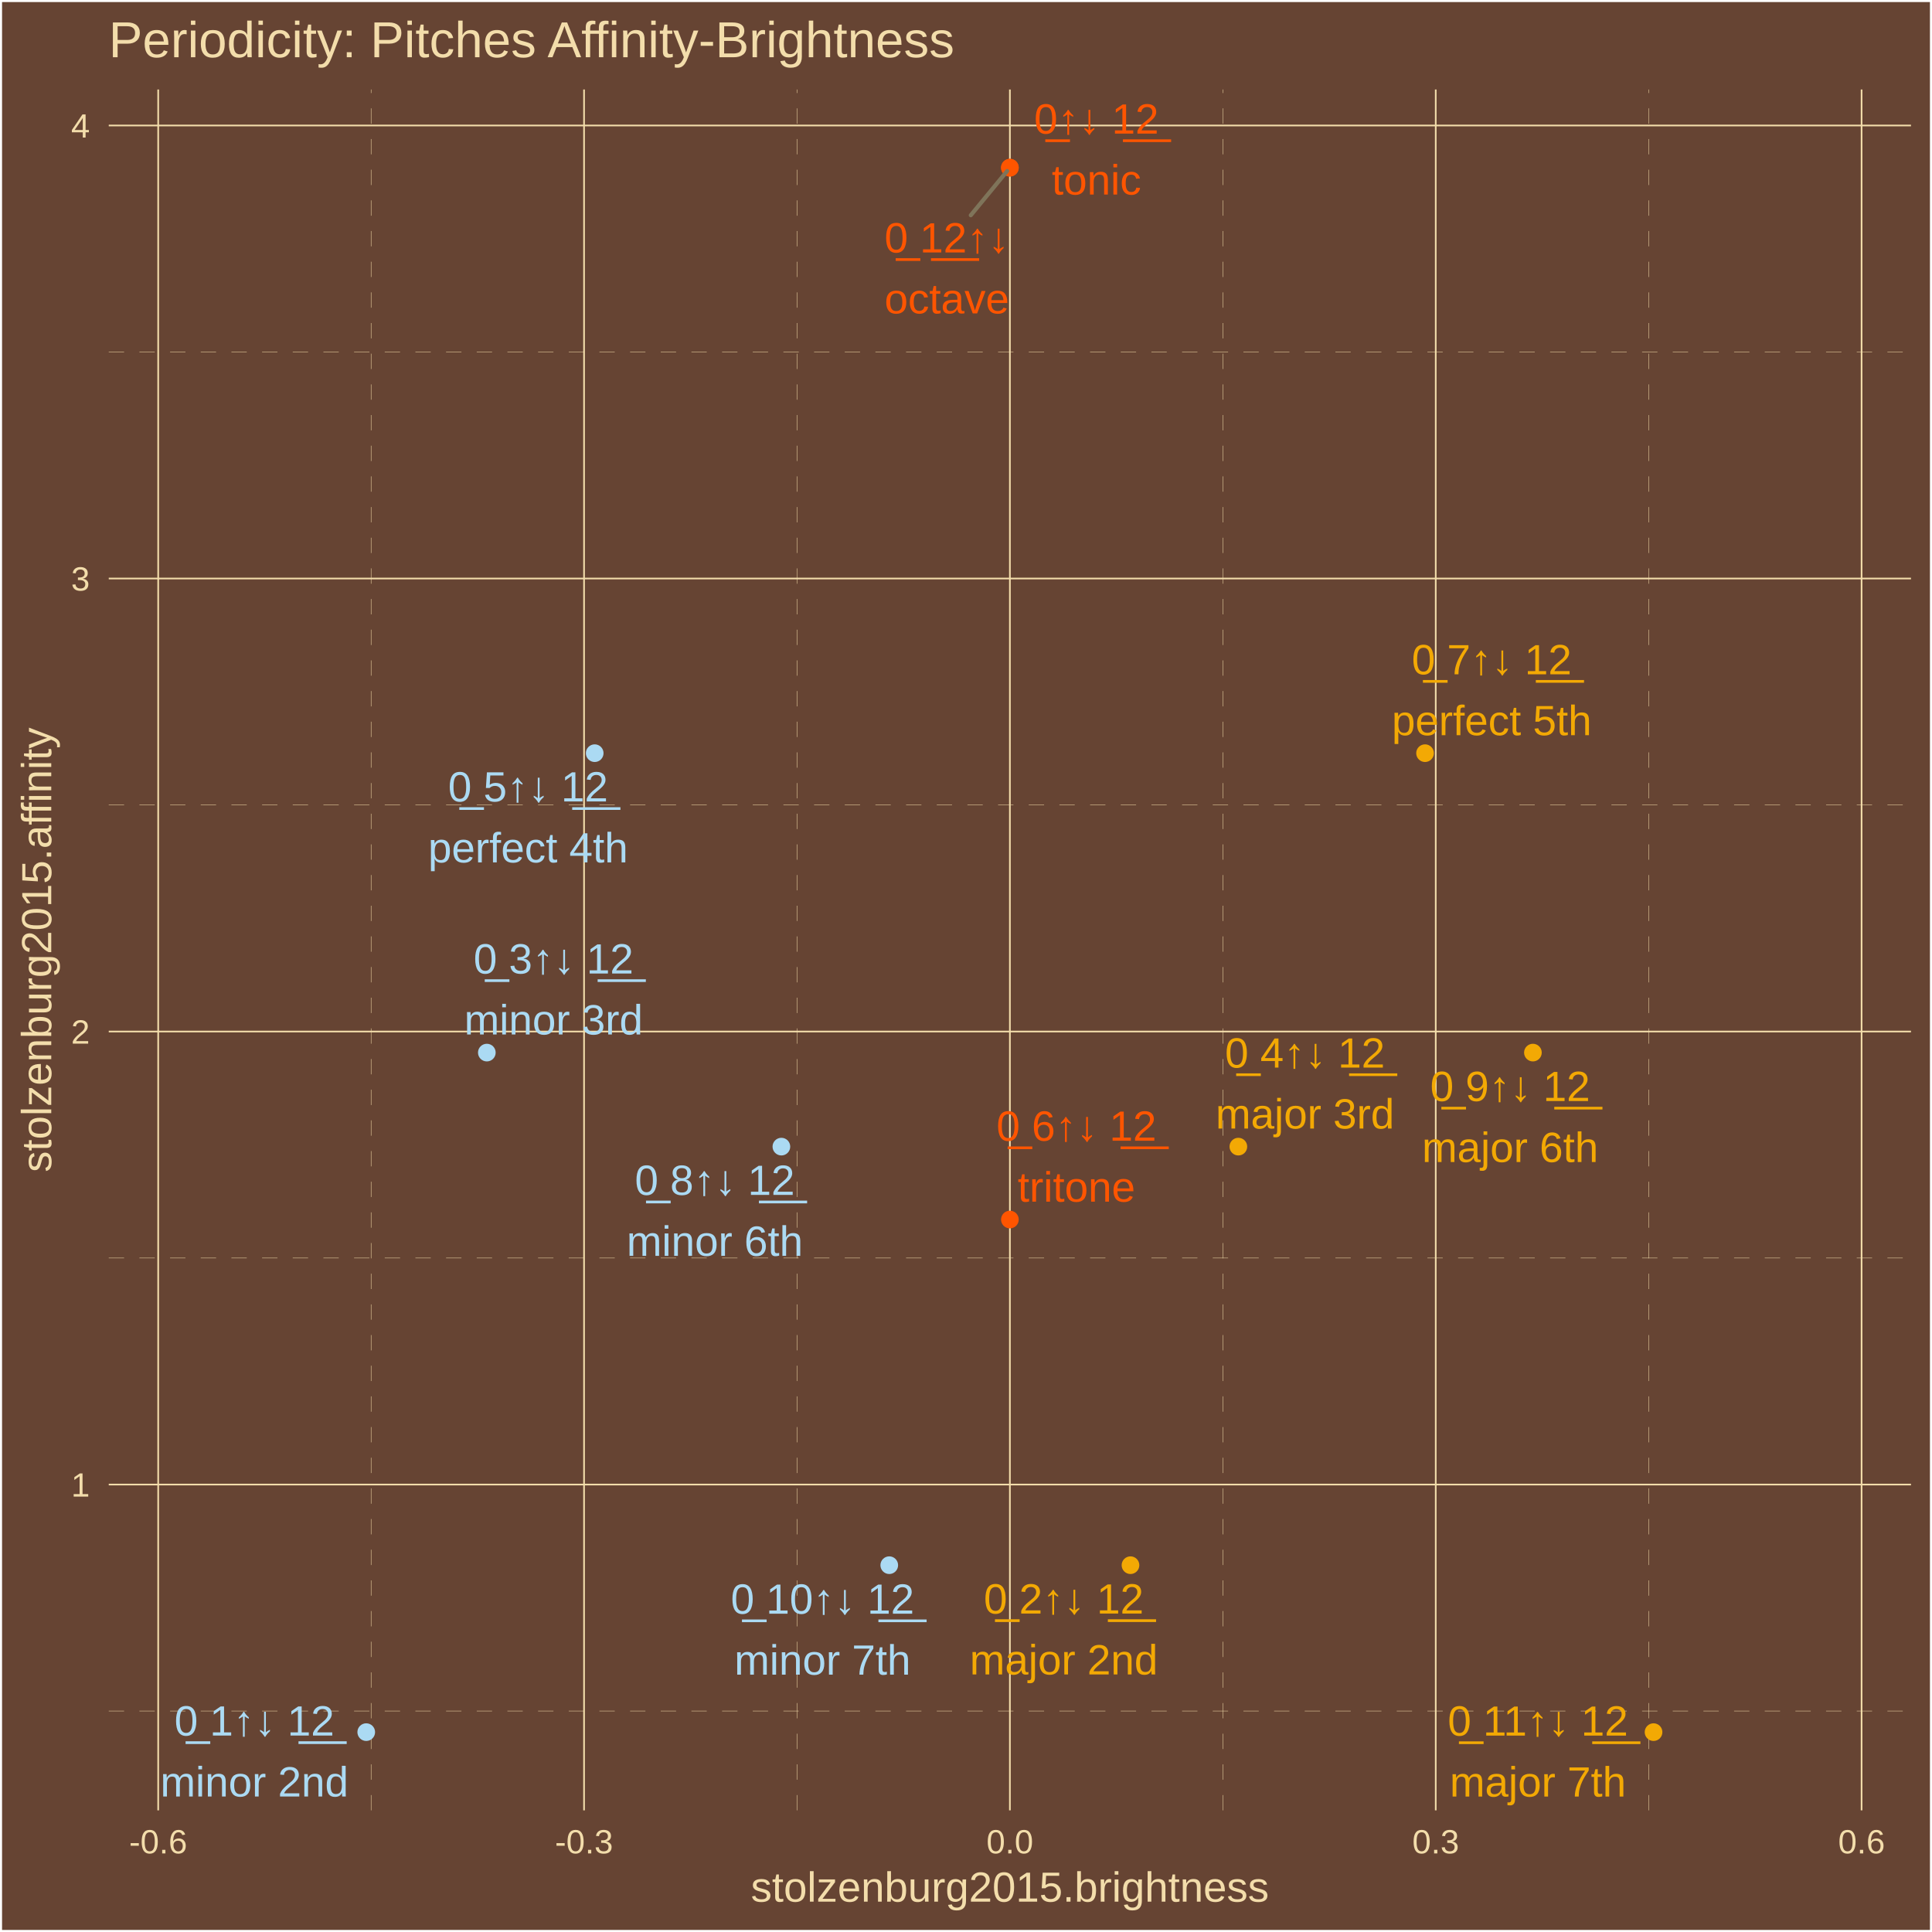
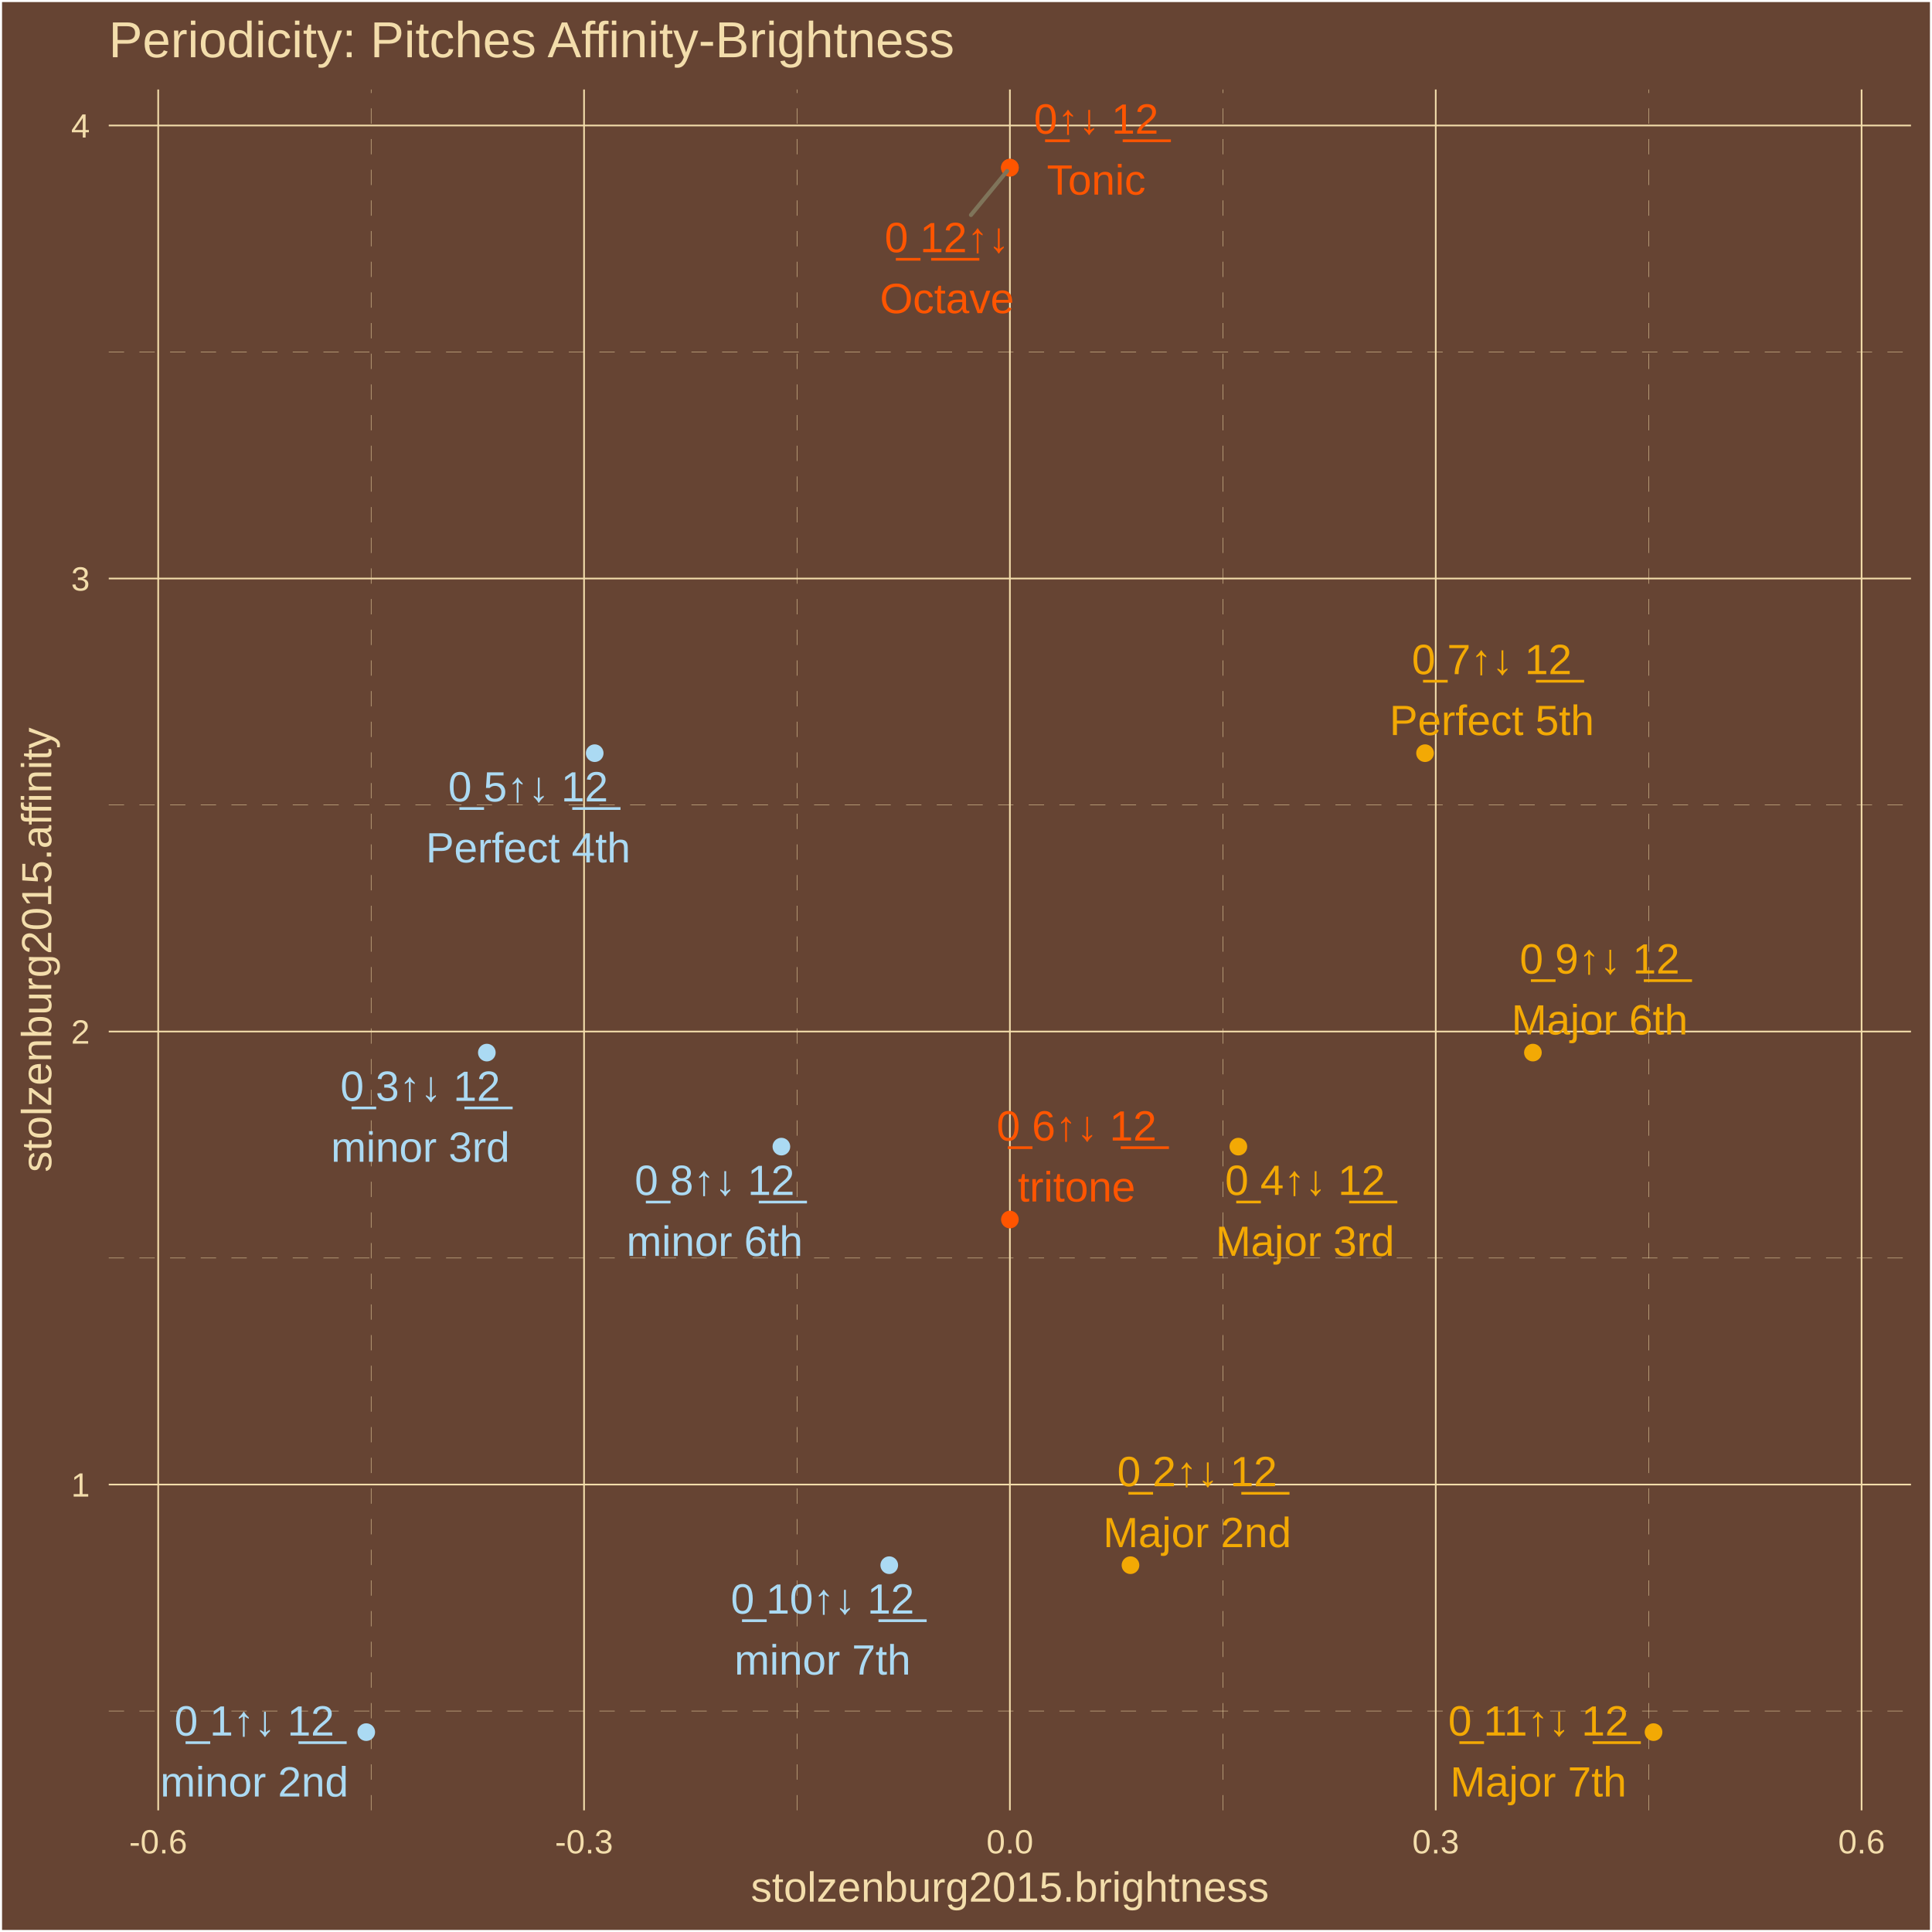
<svg xmlns="http://www.w3.org/2000/svg" class="svglite" width="504.00pt" height="504.00pt" viewBox="0 0 504.00 504.00">
  <defs>
    <style type="text/css">
    .svglite line, .svglite polyline, .svglite polygon, .svglite path, .svglite rect, .svglite circle {
      fill: none;
      stroke: #000000;
      stroke-linecap: round;
      stroke-linejoin: round;
      stroke-miterlimit: 10.00;
    }
    .svglite text {
      white-space: pre;
    }
  </style>
  </defs>
  <rect width="100%" height="100%" style="stroke: none; fill: #664433;" />
  <defs>
    <clipPath id="cpMC4wMHw1MDQuMDB8MC4wMHw1MDQuMDA=">
      <rect x="0.00" y="0.00" width="504.00" height="504.00" />
    </clipPath>
  </defs>
  <g clip-path="url(#cpMC4wMHw1MDQuMDB8MC4wMHw1MDQuMDA=)">
    <rect x="0.00" y="-0" width="504.00" height="504.00" style="stroke-width: 1.07; stroke: #FFFFFF; fill: #664433;" />
  </g>
  <defs>
    <clipPath id="cpMjguMzd8NDk4LjUyfDIzLjM0fDQ3Mi4yNw==">
      <rect x="28.37" y="23.34" width="470.15" height="448.93" />
    </clipPath>
  </defs>
  <g clip-path="url(#cpMjguMzd8NDk4LjUyfDIzLjM0fDQ3Mi4yNw==)">
    <rect x="28.37" y="23.34" width="470.15" height="448.93" style="stroke-width: 1.07; stroke: none; fill: #664433;" />
    <polyline points="28.37,446.36 498.52,446.36 " style="stroke-width: 0.11; stroke: #F3DDAB; stroke-dasharray: 4.00,4.00; stroke-linecap: butt;" />
    <polyline points="28.37,328.18 498.52,328.18 " style="stroke-width: 0.11; stroke: #F3DDAB; stroke-dasharray: 4.00,4.00; stroke-linecap: butt;" />
    <polyline points="28.37,210.00 498.52,210.00 " style="stroke-width: 0.11; stroke: #F3DDAB; stroke-dasharray: 4.00,4.00; stroke-linecap: butt;" />
    <polyline points="28.37,91.83 498.52,91.83 " style="stroke-width: 0.11; stroke: #F3DDAB; stroke-dasharray: 4.00,4.00; stroke-linecap: butt;" />
    <polyline points="96.81,472.27 96.81,23.34 " style="stroke-width: 0.11; stroke: #F3DDAB; stroke-dasharray: 4.00,4.00; stroke-linecap: butt;" />
    <polyline points="207.90,472.27 207.90,23.34 " style="stroke-width: 0.11; stroke: #F3DDAB; stroke-dasharray: 4.00,4.00; stroke-linecap: butt;" />
    <polyline points="318.99,472.27 318.99,23.34 " style="stroke-width: 0.11; stroke: #F3DDAB; stroke-dasharray: 4.00,4.00; stroke-linecap: butt;" />
    <polyline points="430.08,472.27 430.08,23.34 " style="stroke-width: 0.11; stroke: #F3DDAB; stroke-dasharray: 4.00,4.00; stroke-linecap: butt;" />
    <polyline points="28.37,387.27 498.52,387.27 " style="stroke-width: 0.43; stroke: #F3DDAB; stroke-linecap: butt;" />
    <polyline points="28.37,269.09 498.52,269.09 " style="stroke-width: 0.43; stroke: #F3DDAB; stroke-linecap: butt;" />
    <polyline points="28.37,150.92 498.52,150.92 " style="stroke-width: 0.43; stroke: #F3DDAB; stroke-linecap: butt;" />
    <polyline points="28.37,32.74 498.52,32.74 " style="stroke-width: 0.43; stroke: #F3DDAB; stroke-linecap: butt;" />
    <polyline points="41.27,472.27 41.27,23.34 " style="stroke-width: 0.43; stroke: #F3DDAB; stroke-linecap: butt;" />
    <polyline points="152.36,472.27 152.36,23.34 " style="stroke-width: 0.43; stroke: #F3DDAB; stroke-linecap: butt;" />
    <polyline points="263.45,472.27 263.45,23.34 " style="stroke-width: 0.43; stroke: #F3DDAB; stroke-linecap: butt;" />
    <polyline points="374.54,472.27 374.54,23.34 " style="stroke-width: 0.43; stroke: #F3DDAB; stroke-linecap: butt;" />
    <polyline points="485.63,472.27 485.63,23.34 " style="stroke-width: 0.43; stroke: #F3DDAB; stroke-linecap: butt;" />
    <circle cx="263.45" cy="43.74" r="1.95" style="stroke-width: 0.71; stroke: #FF5500; fill: #FF5500;" />
    <circle cx="95.54" cy="451.86" r="1.95" style="stroke-width: 0.71; stroke: #ABDAF3; fill: #ABDAF3;" />
    <circle cx="294.91" cy="408.31" r="1.95" style="stroke-width: 0.71; stroke: #F3A904; fill: #F3A904;" />
    <circle cx="127.00" cy="274.59" r="1.95" style="stroke-width: 0.71; stroke: #ABDAF3; fill: #ABDAF3;" />
    <circle cx="323.05" cy="299.12" r="1.95" style="stroke-width: 0.71; stroke: #F3A904; fill: #F3A904;" />
    <circle cx="155.14" cy="196.48" r="1.95" style="stroke-width: 0.71; stroke: #ABDAF3; fill: #ABDAF3;" />
    <circle cx="263.45" cy="318.14" r="1.95" style="stroke-width: 0.71; stroke: #FF5500; fill: #FF5500;" />
    <circle cx="371.75" cy="196.48" r="1.95" style="stroke-width: 0.71; stroke: #F3A904; fill: #F3A904;" />
    <circle cx="203.84" cy="299.12" r="1.95" style="stroke-width: 0.71; stroke: #ABDAF3; fill: #ABDAF3;" />
    <circle cx="399.89" cy="274.59" r="1.95" style="stroke-width: 0.71; stroke: #F3A904; fill: #F3A904;" />
    <circle cx="231.98" cy="408.31" r="1.95" style="stroke-width: 0.71; stroke: #ABDAF3; fill: #ABDAF3;" />
    <circle cx="431.36" cy="451.86" r="1.95" style="stroke-width: 0.71; stroke: #F3A904; fill: #F3A904;" />
    <circle cx="263.45" cy="43.74" r="1.95" style="stroke-width: 0.71; stroke: #FF5500; fill: #FF5500;" />
-     <line x1="253.25" y1="56.15" x2="262.74" y2="44.61" style="stroke-width: 1.07; stroke: #7F745A;" />
-     <text x="286.03" y="34.85" text-anchor="middle" style="font-size: 11.04px;fill: #FF5500; font-family: &quot;Arial&quot;;" textLength="35.45px" lengthAdjust="spacingAndGlyphs">0̲↑↓ 1̲2̲</text>
-     <text x="286.03" y="50.75" text-anchor="middle" style="font-size: 11.04px;fill: #FF5500; font-family: &quot;Arial&quot;;" textLength="23.30px" lengthAdjust="spacingAndGlyphs">tonic</text>
-     <text x="66.36" y="452.75" text-anchor="middle" style="font-size: 11.04px;fill: #ABDAF3; font-family: &quot;Arial&quot;;" textLength="44.65px" lengthAdjust="spacingAndGlyphs">0̲ 1↑↓ 1̲2̲</text>
-     <text x="66.36" y="468.65" text-anchor="middle" style="font-size: 11.04px;fill: #ABDAF3; font-family: &quot;Arial&quot;;" textLength="49.05px" lengthAdjust="spacingAndGlyphs">minor 2nd</text>
-     <text x="277.50" y="420.92" text-anchor="middle" style="font-size: 11.04px;fill: #F3A904; font-family: &quot;Arial&quot;;" textLength="44.65px" lengthAdjust="spacingAndGlyphs">0̲ 2↑↓ 1̲2̲</text>
-     <text x="277.50" y="436.81" text-anchor="middle" style="font-size: 11.04px;fill: #F3A904; font-family: &quot;Arial&quot;;" textLength="49.05px" lengthAdjust="spacingAndGlyphs">major 2nd</text>
-     <text x="144.40" y="253.96" text-anchor="middle" style="font-size: 11.04px;fill: #ABDAF3; font-family: &quot;Arial&quot;;" textLength="44.65px" lengthAdjust="spacingAndGlyphs">0̲ 3↑↓ 1̲2̲</text>
-     <text x="144.40" y="269.86" text-anchor="middle" style="font-size: 11.04px;fill: #ABDAF3; font-family: &quot;Arial&quot;;" textLength="46.58px" lengthAdjust="spacingAndGlyphs">minor 3rd</text>
-     <text x="340.42" y="278.51" text-anchor="middle" style="font-size: 11.04px;fill: #F3A904; font-family: &quot;Arial&quot;;" textLength="44.65px" lengthAdjust="spacingAndGlyphs">0̲ 4↑↓ 1̲2̲</text>
-     <text x="340.42" y="294.40" text-anchor="middle" style="font-size: 11.04px;fill: #F3A904; font-family: &quot;Arial&quot;;" textLength="46.58px" lengthAdjust="spacingAndGlyphs">major 3rd</text>
-     <text x="137.76" y="209.08" text-anchor="middle" style="font-size: 11.04px;fill: #ABDAF3; font-family: &quot;Arial&quot;;" textLength="44.65px" lengthAdjust="spacingAndGlyphs">0̲ 5↑↓ 1̲2̲</text>
-     <text x="137.76" y="224.98" text-anchor="middle" style="font-size: 11.04px;fill: #ABDAF3; font-family: &quot;Arial&quot;;" textLength="52.13px" lengthAdjust="spacingAndGlyphs">perfect 4th</text>
-     <text x="280.81" y="297.58" text-anchor="middle" style="font-size: 11.04px;fill: #FF5500; font-family: &quot;Arial&quot;;" textLength="44.65px" lengthAdjust="spacingAndGlyphs">0̲ 6↑↓ 1̲2̲</text>
-     <text x="280.81" y="313.48" text-anchor="middle" style="font-size: 11.04px;fill: #FF5500; font-family: &quot;Arial&quot;;" textLength="30.66px" lengthAdjust="spacingAndGlyphs">tritone</text>
-     <text x="389.14" y="175.90" text-anchor="middle" style="font-size: 11.04px;fill: #F3A904; font-family: &quot;Arial&quot;;" textLength="44.65px" lengthAdjust="spacingAndGlyphs">0̲ 7↑↓ 1̲2̲</text>
-     <text x="389.14" y="191.79" text-anchor="middle" style="font-size: 11.04px;fill: #F3A904; font-family: &quot;Arial&quot;;" textLength="52.13px" lengthAdjust="spacingAndGlyphs">perfect 5th</text>
-     <text x="186.47" y="311.71" text-anchor="middle" style="font-size: 11.04px;fill: #ABDAF3; font-family: &quot;Arial&quot;;" textLength="44.65px" lengthAdjust="spacingAndGlyphs">0̲ 8↑↓ 1̲2̲</text>
-     <text x="186.47" y="327.61" text-anchor="middle" style="font-size: 11.04px;fill: #ABDAF3; font-family: &quot;Arial&quot;;" textLength="45.98px" lengthAdjust="spacingAndGlyphs">minor 6th</text>
-     <text x="393.95" y="287.23" text-anchor="middle" style="font-size: 11.04px;fill: #F3A904; font-family: &quot;Arial&quot;;" textLength="44.65px" lengthAdjust="spacingAndGlyphs">0̲ 9↑↓ 1̲2̲</text>
-     <text x="393.95" y="303.13" text-anchor="middle" style="font-size: 11.04px;fill: #F3A904; font-family: &quot;Arial&quot;;" textLength="45.98px" lengthAdjust="spacingAndGlyphs">major 6th</text>
-     <text x="214.57" y="420.97" text-anchor="middle" style="font-size: 11.04px;fill: #ABDAF3; font-family: &quot;Arial&quot;;" textLength="50.79px" lengthAdjust="spacingAndGlyphs">0̲ 10↑↓ 1̲2̲</text>
-     <text x="214.57" y="436.87" text-anchor="middle" style="font-size: 11.04px;fill: #ABDAF3; font-family: &quot;Arial&quot;;" textLength="45.98px" lengthAdjust="spacingAndGlyphs">minor 7th</text>
-     <text x="401.19" y="452.77" text-anchor="middle" style="font-size: 11.04px;fill: #F3A904; font-family: &quot;Arial&quot;;" textLength="50.79px" lengthAdjust="spacingAndGlyphs">0̲ 11↑↓ 1̲2̲</text>
-     <text x="401.19" y="468.67" text-anchor="middle" style="font-size: 11.04px;fill: #F3A904; font-family: &quot;Arial&quot;;" textLength="45.98px" lengthAdjust="spacingAndGlyphs">major 7th</text>
-     <text x="247.00" y="65.86" text-anchor="middle" style="font-size: 11.04px;fill: #FF5500; font-family: &quot;Arial&quot;;" textLength="35.45px" lengthAdjust="spacingAndGlyphs">0̲ 1̲2̲↑↓</text>
-     <text x="247.00" y="81.76" text-anchor="middle" style="font-size: 11.04px;fill: #FF5500; font-family: &quot;Arial&quot;;" textLength="32.50px" lengthAdjust="spacingAndGlyphs">octave</text>
+     <line x1="253.30" y1="56.08" x2="262.73" y2="44.61" style="stroke-width: 1.07; stroke: #7F745A;" />
+     <text x="285.97" y="34.87" text-anchor="middle" style="font-size: 11.04px;fill: #FF5500; font-family: &quot;Arial&quot;;" textLength="35.45px" lengthAdjust="spacingAndGlyphs">0̲↑↓ 1̲2̲</text>
+     <text x="285.97" y="50.76" text-anchor="middle" style="font-size: 11.04px;fill: #FF5500; font-family: &quot;Arial&quot;;" textLength="26.97px" lengthAdjust="spacingAndGlyphs">Tonic</text>
+     <text x="66.35" y="452.76" text-anchor="middle" style="font-size: 11.04px;fill: #ABDAF3; font-family: &quot;Arial&quot;;" textLength="44.65px" lengthAdjust="spacingAndGlyphs">0̲ 1↑↓ 1̲2̲</text>
+     <text x="66.35" y="468.66" text-anchor="middle" style="font-size: 11.04px;fill: #ABDAF3; font-family: &quot;Arial&quot;;" textLength="49.05px" lengthAdjust="spacingAndGlyphs">minor 2nd</text>
+     <text x="312.31" y="387.70" text-anchor="middle" style="font-size: 11.04px;fill: #F3A904; font-family: &quot;Arial&quot;;" textLength="44.65px" lengthAdjust="spacingAndGlyphs">0̲ 2↑↓ 1̲2̲</text>
+     <text x="312.31" y="403.60" text-anchor="middle" style="font-size: 11.04px;fill: #F3A904; font-family: &quot;Arial&quot;;" textLength="49.05px" lengthAdjust="spacingAndGlyphs">Major 2nd</text>
+     <text x="109.65" y="287.18" text-anchor="middle" style="font-size: 11.04px;fill: #ABDAF3; font-family: &quot;Arial&quot;;" textLength="44.65px" lengthAdjust="spacingAndGlyphs">0̲ 3↑↓ 1̲2̲</text>
+     <text x="109.65" y="303.08" text-anchor="middle" style="font-size: 11.04px;fill: #ABDAF3; font-family: &quot;Arial&quot;;" textLength="46.58px" lengthAdjust="spacingAndGlyphs">minor 3rd</text>
+     <text x="340.44" y="311.72" text-anchor="middle" style="font-size: 11.04px;fill: #F3A904; font-family: &quot;Arial&quot;;" textLength="44.65px" lengthAdjust="spacingAndGlyphs">0̲ 4↑↓ 1̲2̲</text>
+     <text x="340.44" y="327.62" text-anchor="middle" style="font-size: 11.04px;fill: #F3A904; font-family: &quot;Arial&quot;;" textLength="46.58px" lengthAdjust="spacingAndGlyphs">Major 3rd</text>
+     <text x="137.78" y="209.07" text-anchor="middle" style="font-size: 11.04px;fill: #ABDAF3; font-family: &quot;Arial&quot;;" textLength="44.65px" lengthAdjust="spacingAndGlyphs">0̲ 5↑↓ 1̲2̲</text>
+     <text x="137.78" y="224.97" text-anchor="middle" style="font-size: 11.04px;fill: #ABDAF3; font-family: &quot;Arial&quot;;" textLength="53.35px" lengthAdjust="spacingAndGlyphs">Perfect 4th</text>
+     <text x="280.85" y="297.54" text-anchor="middle" style="font-size: 11.04px;fill: #FF5500; font-family: &quot;Arial&quot;;" textLength="44.65px" lengthAdjust="spacingAndGlyphs">0̲ 6↑↓ 1̲2̲</text>
+     <text x="280.85" y="313.44" text-anchor="middle" style="font-size: 11.04px;fill: #FF5500; font-family: &quot;Arial&quot;;" textLength="30.66px" lengthAdjust="spacingAndGlyphs">tritone</text>
+     <text x="389.17" y="175.86" text-anchor="middle" style="font-size: 11.04px;fill: #F3A904; font-family: &quot;Arial&quot;;" textLength="44.65px" lengthAdjust="spacingAndGlyphs">0̲ 7↑↓ 1̲2̲</text>
+     <text x="389.17" y="191.75" text-anchor="middle" style="font-size: 11.04px;fill: #F3A904; font-family: &quot;Arial&quot;;" textLength="53.35px" lengthAdjust="spacingAndGlyphs">Perfect 5th</text>
+     <text x="186.43" y="311.73" text-anchor="middle" style="font-size: 11.04px;fill: #ABDAF3; font-family: &quot;Arial&quot;;" textLength="44.65px" lengthAdjust="spacingAndGlyphs">0̲ 8↑↓ 1̲2̲</text>
+     <text x="186.43" y="327.63" text-anchor="middle" style="font-size: 11.04px;fill: #ABDAF3; font-family: &quot;Arial&quot;;" textLength="45.98px" lengthAdjust="spacingAndGlyphs">minor 6th</text>
+     <text x="417.31" y="253.97" text-anchor="middle" style="font-size: 11.04px;fill: #F3A904; font-family: &quot;Arial&quot;;" textLength="44.65px" lengthAdjust="spacingAndGlyphs">0̲ 9↑↓ 1̲2̲</text>
+     <text x="417.31" y="269.86" text-anchor="middle" style="font-size: 11.04px;fill: #F3A904; font-family: &quot;Arial&quot;;" textLength="45.98px" lengthAdjust="spacingAndGlyphs">Major 6th</text>
+     <text x="214.58" y="420.94" text-anchor="middle" style="font-size: 11.04px;fill: #ABDAF3; font-family: &quot;Arial&quot;;" textLength="50.79px" lengthAdjust="spacingAndGlyphs">0̲ 10↑↓ 1̲2̲</text>
+     <text x="214.58" y="436.84" text-anchor="middle" style="font-size: 11.04px;fill: #ABDAF3; font-family: &quot;Arial&quot;;" textLength="45.98px" lengthAdjust="spacingAndGlyphs">minor 7th</text>
+     <text x="401.31" y="452.75" text-anchor="middle" style="font-size: 11.04px;fill: #F3A904; font-family: &quot;Arial&quot;;" textLength="50.79px" lengthAdjust="spacingAndGlyphs">0̲ 11↑↓ 1̲2̲</text>
+     <text x="401.31" y="468.65" text-anchor="middle" style="font-size: 11.04px;fill: #F3A904; font-family: &quot;Arial&quot;;" textLength="45.98px" lengthAdjust="spacingAndGlyphs">Major 7th</text>
+     <text x="247.04" y="65.79" text-anchor="middle" style="font-size: 11.04px;fill: #FF5500; font-family: &quot;Arial&quot;;" textLength="35.45px" lengthAdjust="spacingAndGlyphs">0̲ 1̲2̲↑↓</text>
+     <text x="247.04" y="81.69" text-anchor="middle" style="font-size: 11.04px;fill: #FF5500; font-family: &quot;Arial&quot;;" textLength="34.95px" lengthAdjust="spacingAndGlyphs">Octave</text>
  </g>
  <g clip-path="url(#cpMC4wMHw1MDQuMDB8MC4wMHw1MDQuMDA=)">
    <text x="23.44" y="390.42" text-anchor="end" style="font-size: 8.80px;fill: #F3DDAB; font-family: &quot;Arial&quot;;" textLength="4.90px" lengthAdjust="spacingAndGlyphs">1</text>
    <text x="23.44" y="272.25" text-anchor="end" style="font-size: 8.80px;fill: #F3DDAB; font-family: &quot;Arial&quot;;" textLength="4.90px" lengthAdjust="spacingAndGlyphs">2</text>
    <text x="23.44" y="154.07" text-anchor="end" style="font-size: 8.80px;fill: #F3DDAB; font-family: &quot;Arial&quot;;" textLength="4.90px" lengthAdjust="spacingAndGlyphs">3</text>
    <text x="23.44" y="35.89" text-anchor="end" style="font-size: 8.80px;fill: #F3DDAB; font-family: &quot;Arial&quot;;" textLength="4.90px" lengthAdjust="spacingAndGlyphs">4</text>
    <text x="41.27" y="483.50" text-anchor="middle" style="font-size: 8.80px;fill: #F3DDAB; font-family: &quot;Arial&quot;;" textLength="15.16px" lengthAdjust="spacingAndGlyphs">-0.6</text>
    <text x="152.36" y="483.50" text-anchor="middle" style="font-size: 8.80px;fill: #F3DDAB; font-family: &quot;Arial&quot;;" textLength="15.16px" lengthAdjust="spacingAndGlyphs">-0.3</text>
    <text x="263.45" y="483.50" text-anchor="middle" style="font-size: 8.80px;fill: #F3DDAB; font-family: &quot;Arial&quot;;" textLength="12.23px" lengthAdjust="spacingAndGlyphs">0.0</text>
    <text x="374.54" y="483.50" text-anchor="middle" style="font-size: 8.80px;fill: #F3DDAB; font-family: &quot;Arial&quot;;" textLength="12.23px" lengthAdjust="spacingAndGlyphs">0.3</text>
    <text x="485.63" y="483.50" text-anchor="middle" style="font-size: 8.80px;fill: #F3DDAB; font-family: &quot;Arial&quot;;" textLength="12.23px" lengthAdjust="spacingAndGlyphs">0.6</text>
    <text x="263.45" y="496.09" text-anchor="middle" style="font-size: 11.00px;fill: #F3DDAB; font-family: &quot;Arial&quot;;" textLength="135.17px" lengthAdjust="spacingAndGlyphs">stolzenburg2015.brightness</text>
    <text transform="translate(13.37,247.80) rotate(-90)" text-anchor="middle" style="font-size: 11.00px;fill: #F3DDAB; font-family: &quot;Arial&quot;;" textLength="116.19px" lengthAdjust="spacingAndGlyphs">stolzenburg2015.affinity</text>
    <text x="28.37" y="14.94" style="font-size: 13.20px;fill: #F3DDAB; font-family: &quot;Arial&quot;;" textLength="221.40px" lengthAdjust="spacingAndGlyphs">Periodicity: Pitches Affinity-Brightness</text>
  </g>
</svg>
